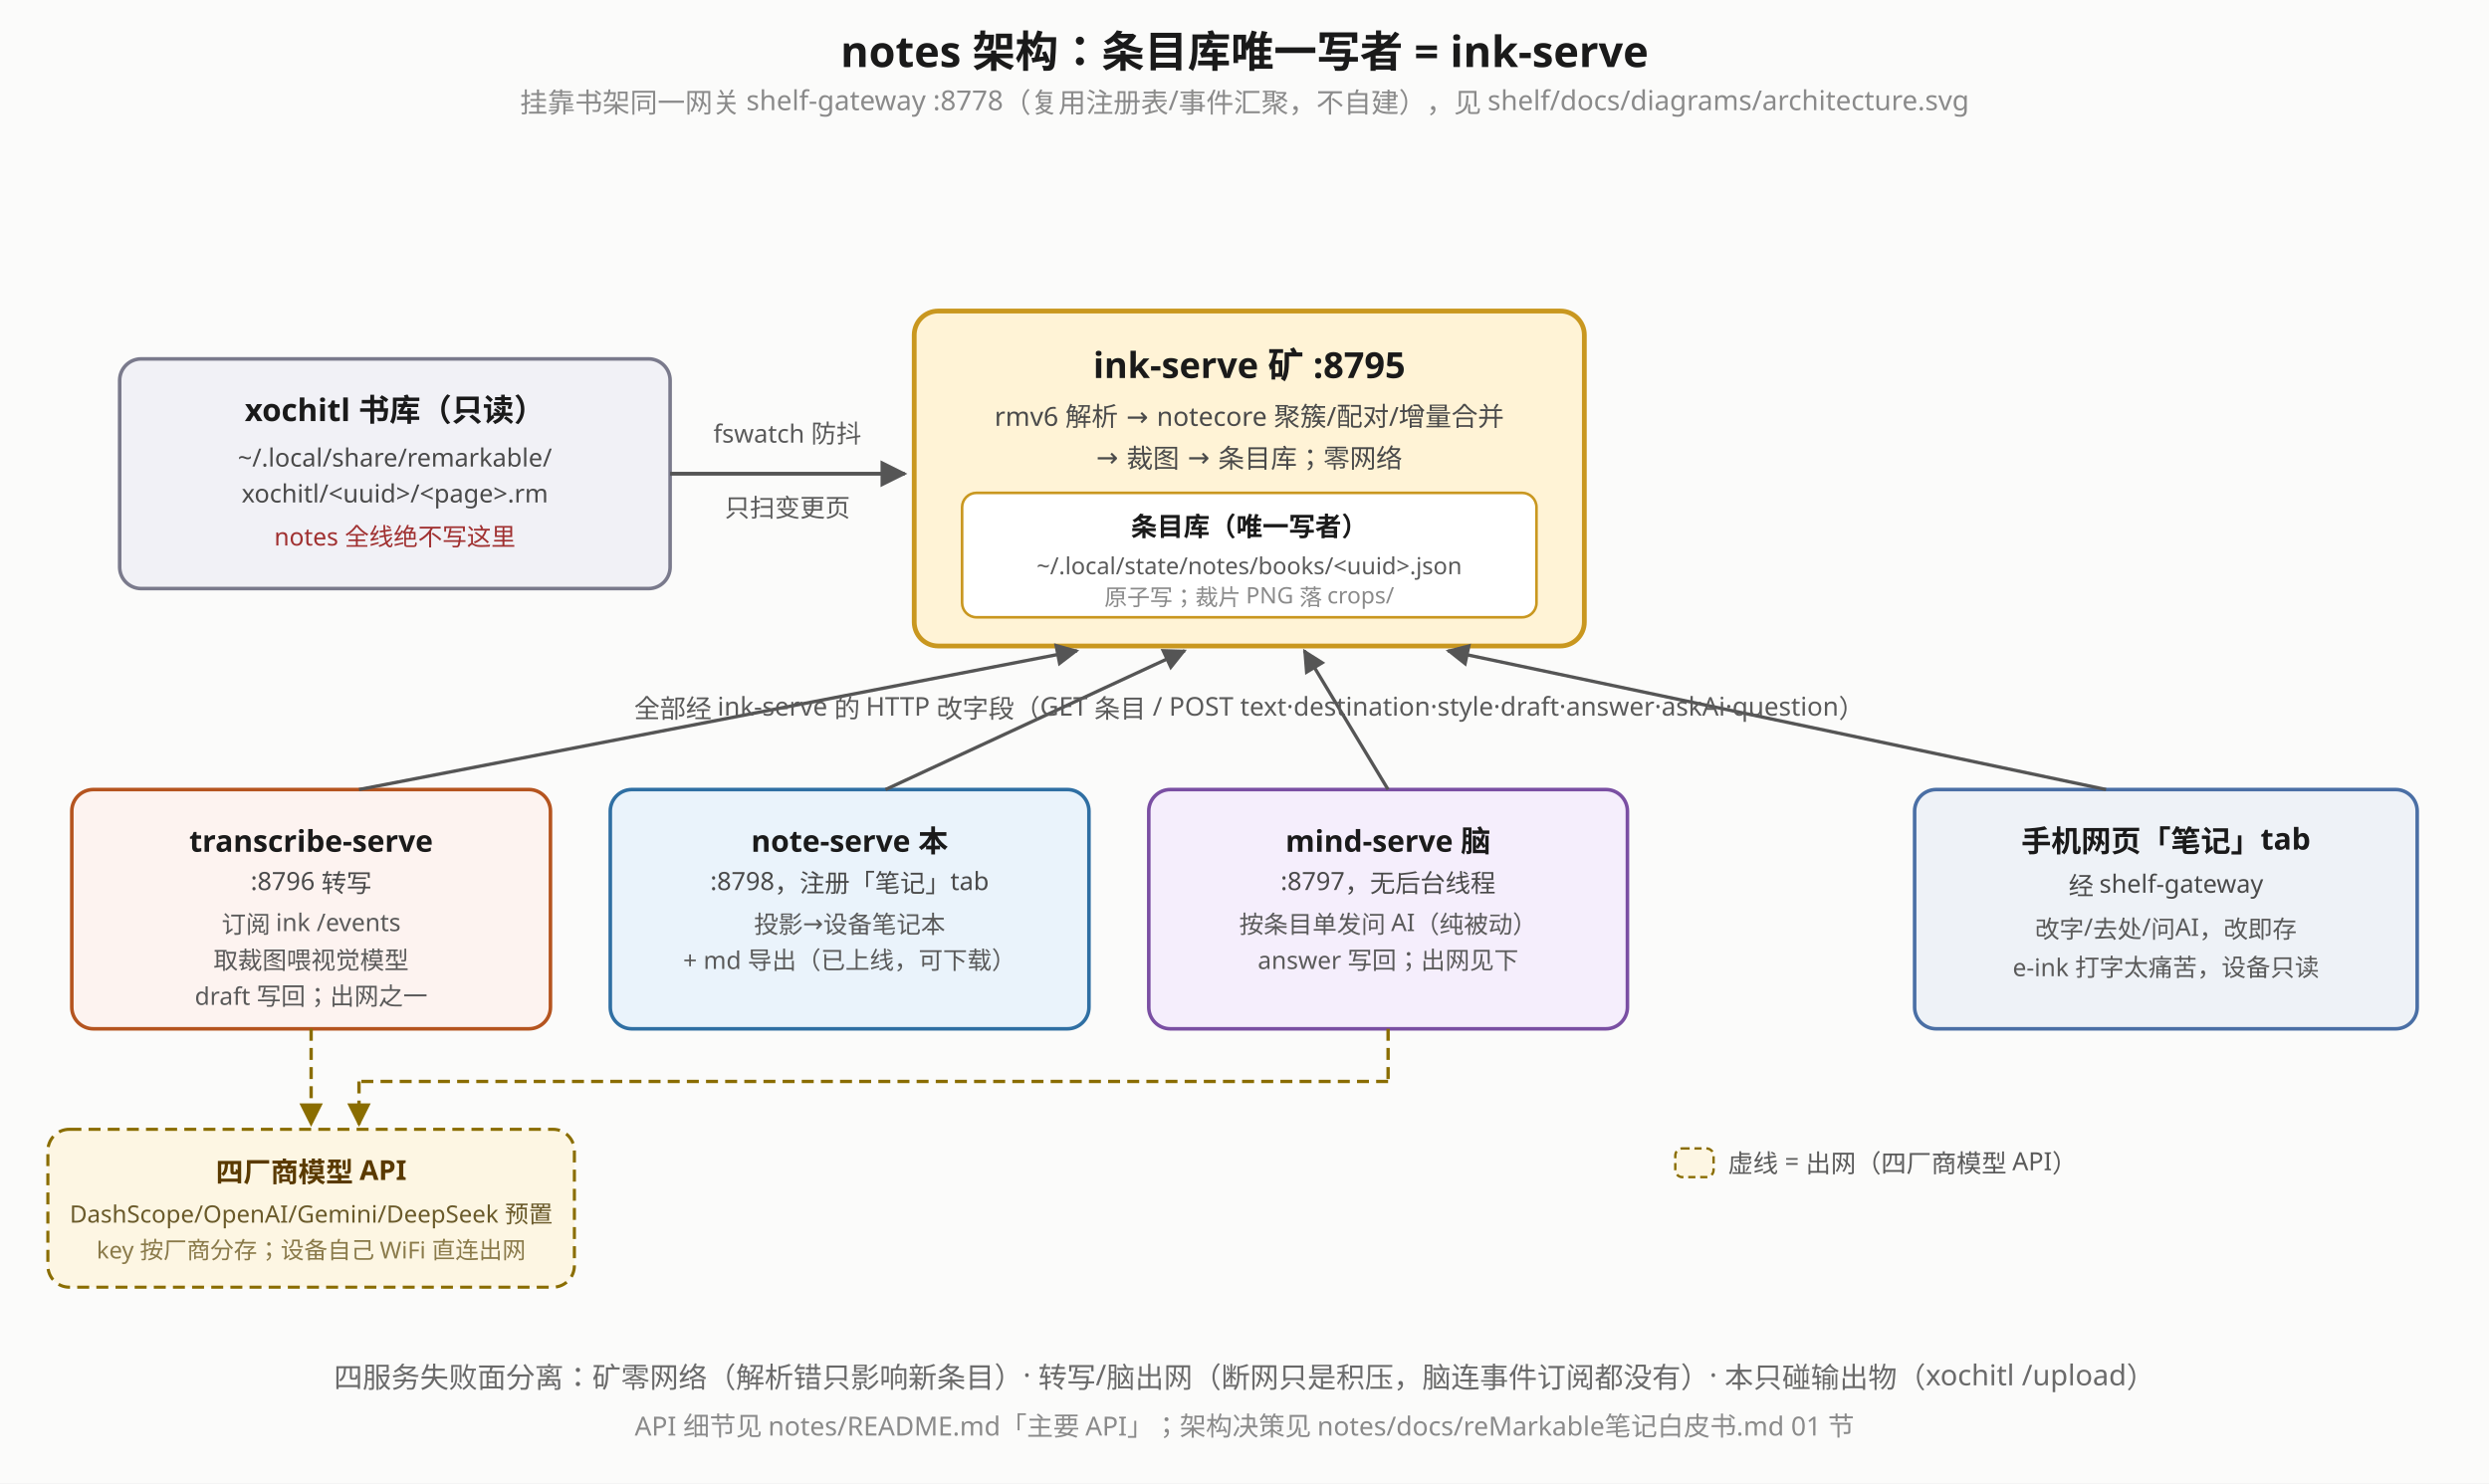
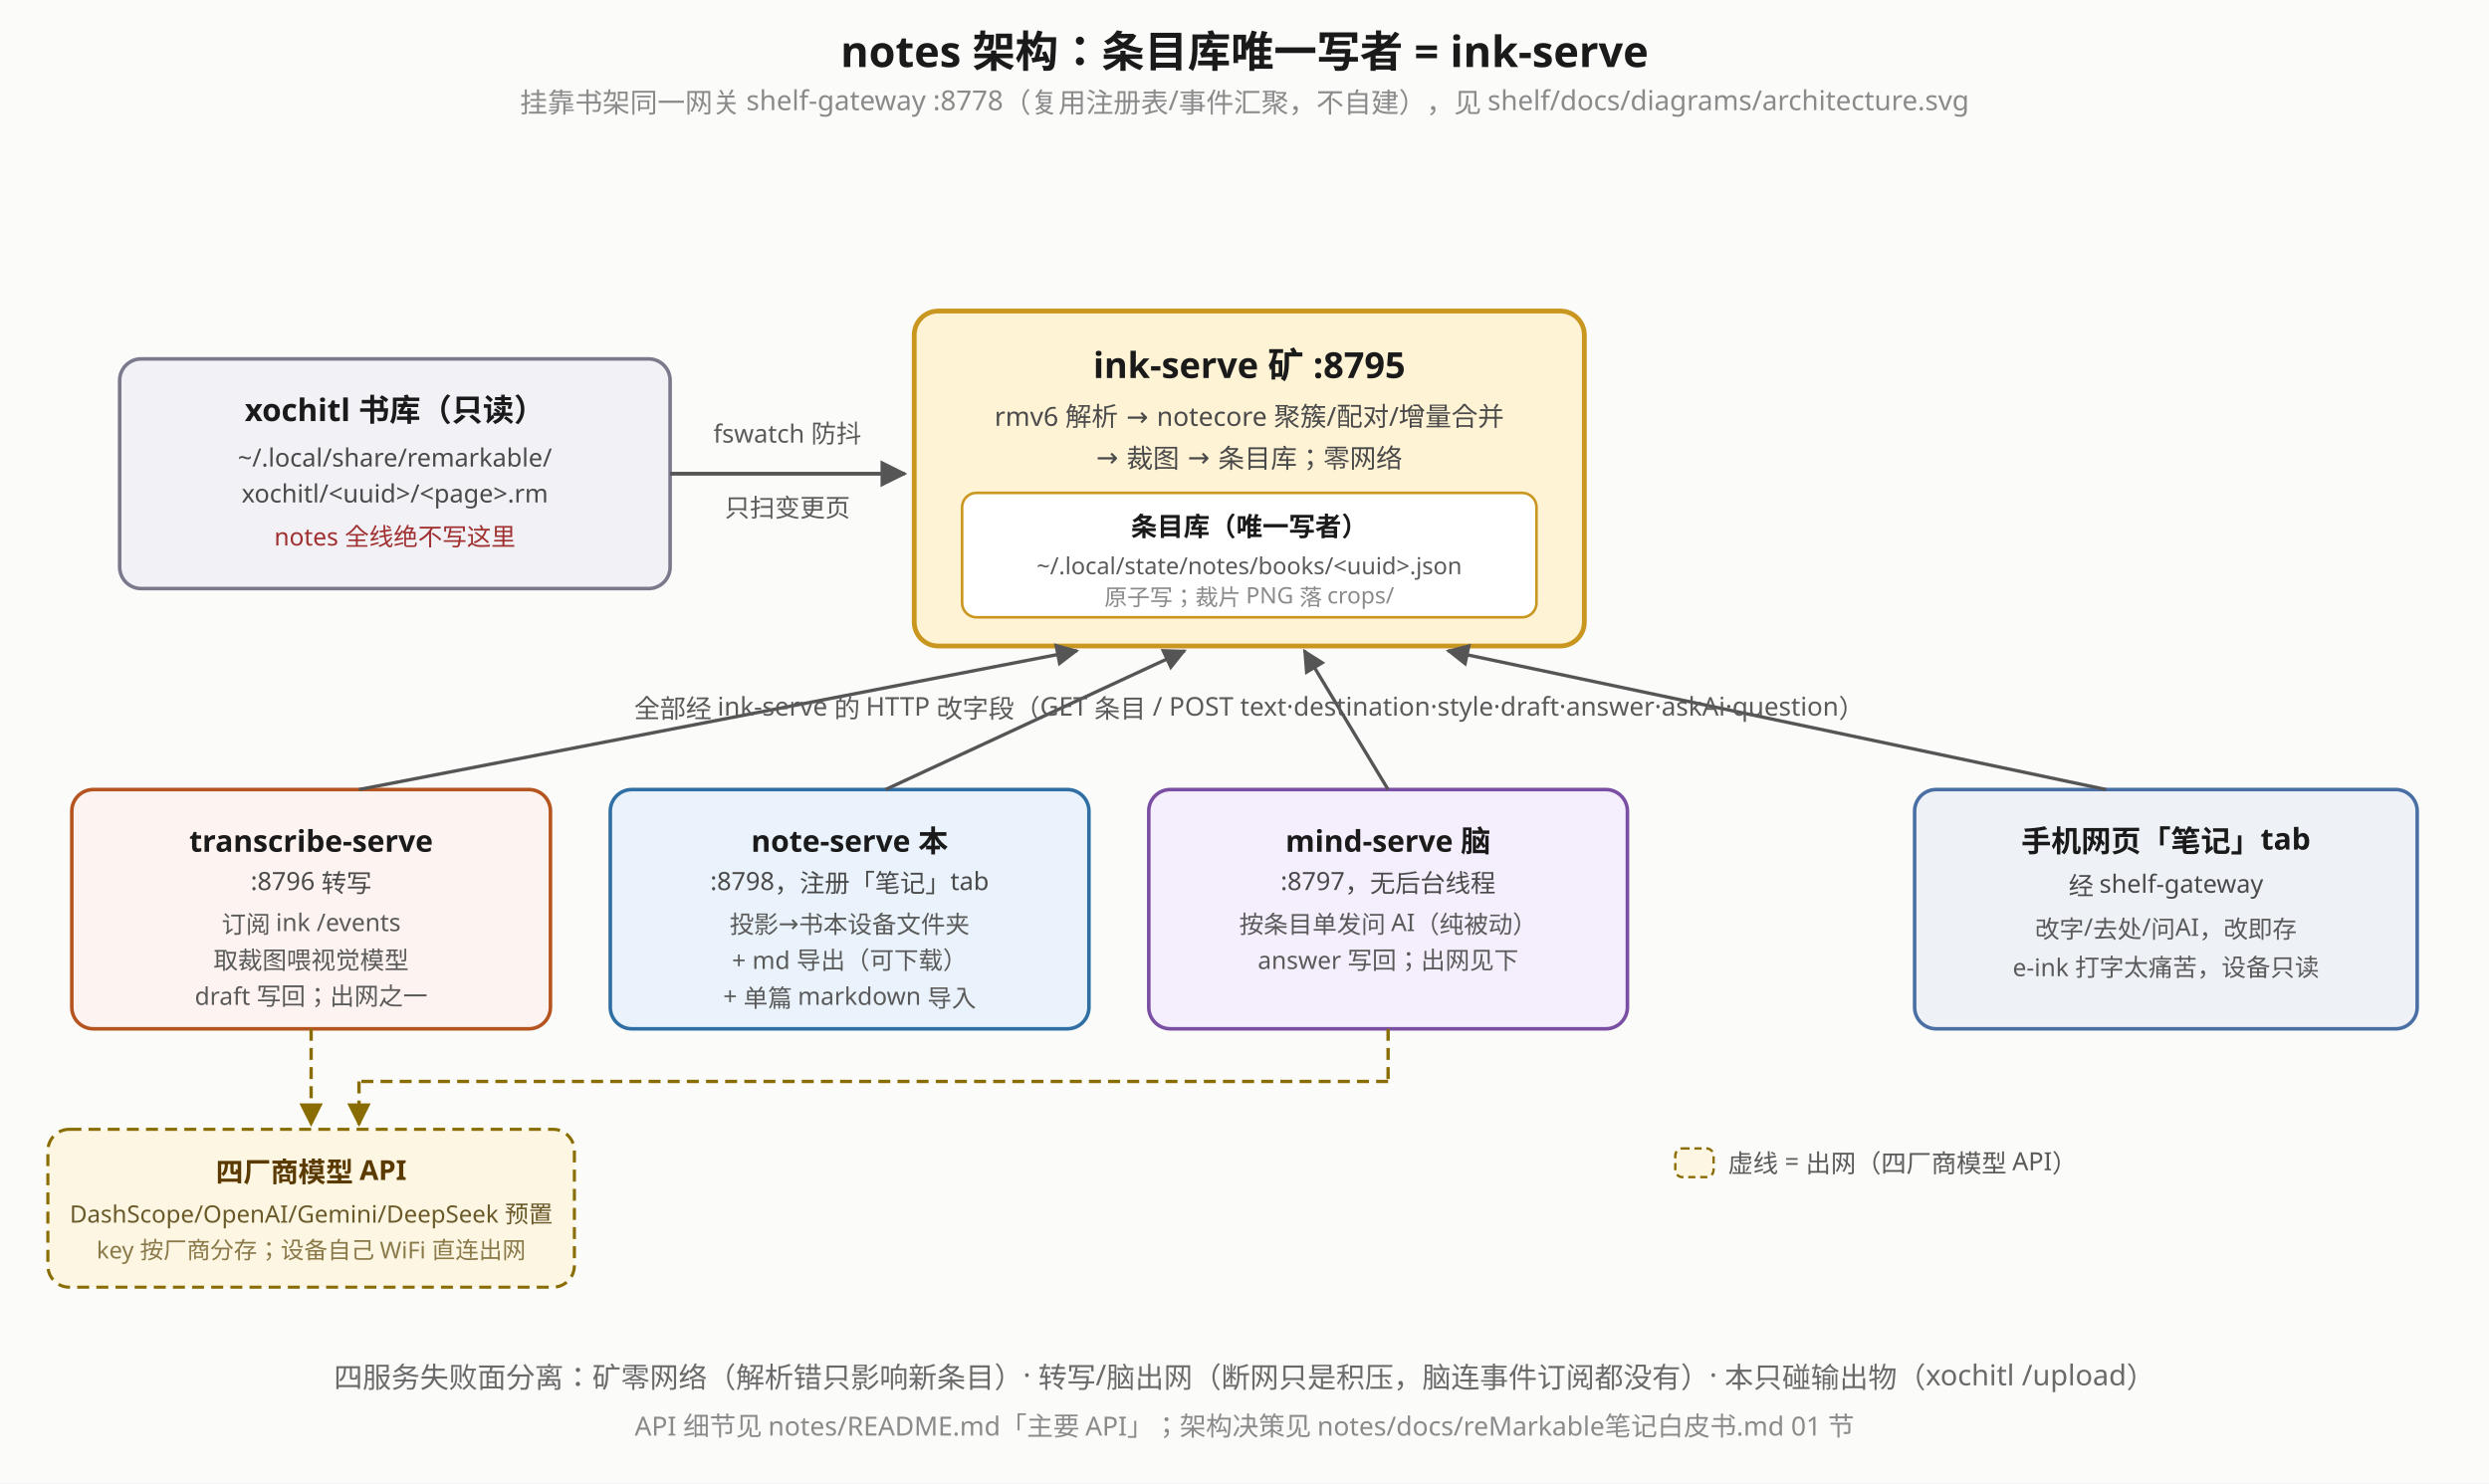
<svg xmlns="http://www.w3.org/2000/svg" viewBox="0 0 1040 620" font-family="sans-serif">
  <defs>
    <marker id="a1" viewBox="0 0 10 10" refX="9" refY="5" markerWidth="7" markerHeight="7" orient="auto-start-reverse">
      <path d="M0,0 L10,5 L0,10 z" fill="#555" />
    </marker>
    <marker id="a2" viewBox="0 0 10 10" refX="9" refY="5" markerWidth="7" markerHeight="7" orient="auto-start-reverse">
      <path d="M0,0 L10,5 L0,10 z" fill="#8a6d00" />
    </marker>
    <marker id="a3" viewBox="0 0 10 10" refX="9" refY="5" markerWidth="7" markerHeight="7" orient="auto-start-reverse">
      <path d="M0,0 L10,5 L0,10 z" fill="#9a9a9a" />
    </marker>
  </defs>
  <rect x="0" y="0" width="1040" height="620" fill="#fbfbfa" />
  <text x="520" y="28" text-anchor="middle" font-size="18" font-weight="bold" fill="#1a1a1a">notes 架构：条目库唯一写者 = ink-serve</text>
  <text x="520" y="47" text-anchor="middle" font-size="11.5" fill="#8a8a8a">挂靠书架同一网关 shelf-gateway :8778（复用注册表/事件汇聚，不自建），见 shelf/docs/diagrams/architecture.svg</text>
  <rect x="50" y="150" width="230" height="96" rx="9" fill="#f1f1f6" stroke="#7a7a8c" stroke-width="1.5" />
  <text x="165" y="176" text-anchor="middle" font-size="13" font-weight="bold" fill="#1a1a1a">xochitl 书库（只读）</text>
  <text x="165" y="195" text-anchor="middle" font-size="10.5" fill="#4a4a4a">~/.local/share/remarkable/</text>
  <text x="165" y="210" text-anchor="middle" font-size="10.5" fill="#4a4a4a">xochitl/&lt;uuid&gt;/&lt;page&gt;.rm</text>
  <text x="165" y="228" text-anchor="middle" font-size="10.2" fill="#a03030">notes 全线绝不写这里</text>
  <line x1="280" y1="198" x2="378" y2="198" stroke="#555" stroke-width="1.6" marker-end="url(#a1)" />
  <text x="329" y="185" text-anchor="middle" font-size="10.5" fill="#5a5a5a">fswatch 防抖</text>
  <text x="329" y="216" text-anchor="middle" font-size="10.5" fill="#5a5a5a">只扫变更页</text>
  <rect x="382" y="130" width="280" height="140" rx="10" fill="#fff3d6" stroke="#c9971f" stroke-width="2" />
  <text x="522" y="158" text-anchor="middle" font-size="15" font-weight="bold" fill="#1a1a1a">ink-serve 矿 :8795</text>
  <text x="522" y="178" text-anchor="middle" font-size="11" fill="#4a4a4a">rmv6 解析 → notecore 聚簇/配对/增量合并</text>
  <text x="522" y="195" text-anchor="middle" font-size="11" fill="#4a4a4a">→ 裁图 → 条目库；零网络</text>
  <rect x="402" y="206" width="240" height="52" rx="6" fill="#ffffff" stroke="#c9971f" stroke-width="1.1" />
  <text x="522" y="224" text-anchor="middle" font-size="11" font-weight="bold" fill="#1a1a1a">条目库（唯一写者）</text>
  <text x="522" y="240" text-anchor="middle" font-size="9.8" fill="#5a5a5a">~/.local/state/notes/books/&lt;uuid&gt;.json</text>
  <text x="522" y="253" text-anchor="middle" font-size="9.5" fill="#8a8a8a">原子写；裁片 PNG 落 crops/</text>
  <rect x="30" y="330" width="200" height="100" rx="9" fill="#fdf3f0" stroke="#b5541f" stroke-width="1.5" />
  <text x="130" y="356" text-anchor="middle" font-size="12.5" font-weight="bold" fill="#1a1a1a">transcribe-serve</text>
  <text x="130" y="372" text-anchor="middle" font-size="10.5" fill="#4a4a4a">:8796 转写</text>
  <text x="130" y="390" text-anchor="middle" font-size="10.2" fill="#5a5a5a">订阅 ink /events</text>
  <text x="130" y="405" text-anchor="middle" font-size="10.2" fill="#5a5a5a">取裁图喂视觉模型</text>
  <text x="130" y="420" text-anchor="middle" font-size="10.2" fill="#5a5a5a">draft 写回；出网之一</text>
  <rect x="255" y="330" width="200" height="100" rx="9" fill="#eaf3fb" stroke="#2f6fa3" stroke-width="1.5" />
  <text x="355" y="356" text-anchor="middle" font-size="12.5" font-weight="bold" fill="#1a1a1a">note-serve 本</text>
  <text x="355" y="372" text-anchor="middle" font-size="10.5" fill="#4a4a4a">:8798，注册「笔记」tab</text>
-   <text x="355" y="390" text-anchor="middle" font-size="10.2" fill="#5a5a5a">投影→设备笔记本</text>
-   <text x="355" y="405" text-anchor="middle" font-size="10.2" fill="#5a5a5a">+ md 导出（已上线，可下载）</text>
+   <text x="355" y="390" text-anchor="middle" font-size="10.2" fill="#5a5a5a">投影→书本设备文件夹</text>
+   <text x="355" y="405" text-anchor="middle" font-size="10.2" fill="#5a5a5a">+ md 导出（可下载）</text>
+   <text x="355" y="420" text-anchor="middle" font-size="10.2" fill="#5a5a5a">+ 单篇 markdown 导入</text>
  <rect x="480" y="330" width="200" height="100" rx="9" fill="#f5eefc" stroke="#7a4fa3" stroke-width="1.5" />
  <text x="580" y="356" text-anchor="middle" font-size="12.5" font-weight="bold" fill="#1a1a1a">mind-serve 脑</text>
  <text x="580" y="372" text-anchor="middle" font-size="10.5" fill="#4a4a4a">:8797，无后台线程</text>
  <text x="580" y="390" text-anchor="middle" font-size="10.2" fill="#5a5a5a">按条目单发问 AI（纯被动）</text>
  <text x="580" y="405" text-anchor="middle" font-size="10.2" fill="#5a5a5a">answer 写回；出网见下</text>
  <rect x="800" y="330" width="210" height="100" rx="9" fill="#eef2f7" stroke="#4a6fa5" stroke-width="1.5" />
  <text x="905" y="356" text-anchor="middle" font-size="12.5" font-weight="bold" fill="#1a1a1a">手机网页「笔记」tab</text>
  <text x="905" y="374" text-anchor="middle" font-size="10.5" fill="#4a4a4a">经 shelf-gateway</text>
  <text x="905" y="392" text-anchor="middle" font-size="10.2" fill="#5a5a5a">改字/去处/问AI，改即存</text>
  <text x="905" y="408" text-anchor="middle" font-size="10.2" fill="#5a5a5a">e-ink 打字太痛苦，设备只读</text>
  <line x1="150" y1="330" x2="450" y2="272" stroke="#555" stroke-width="1.4" marker-end="url(#a1)" />
  <line x1="370" y1="330" x2="495" y2="272" stroke="#555" stroke-width="1.4" marker-end="url(#a1)" />
  <line x1="580" y1="330" x2="545" y2="272" stroke="#555" stroke-width="1.4" marker-end="url(#a1)" />
  <line x1="880" y1="330" x2="605" y2="272" stroke="#555" stroke-width="1.4" marker-end="url(#a1)" />
  <text x="522" y="300" text-anchor="middle" font-size="10.8" fill="#5a5a5a">全部经 ink-serve 的 HTTP 改字段（GET 条目 / POST text·destination·style·draft·answer·askAi·question）</text>
  <line x1="130" y1="430" x2="130" y2="470" stroke="#8a6d00" stroke-width="1.4" stroke-dasharray="5 3" marker-end="url(#a2)" />
  <line x1="580" y1="430" x2="580" y2="452" stroke="#8a6d00" stroke-width="1.4" stroke-dasharray="5 3" />
  <line x1="580" y1="452" x2="150" y2="452" stroke="#8a6d00" stroke-width="1.4" stroke-dasharray="5 3" />
  <line x1="150" y1="452" x2="150" y2="470" stroke="#8a6d00" stroke-width="1.4" stroke-dasharray="5 3" marker-end="url(#a2)" />
  <rect x="20" y="472" width="220" height="66" rx="9" fill="#fdf6e3" stroke="#8a6d00" stroke-width="1.3" stroke-dasharray="5 3" />
  <text x="130" y="494" text-anchor="middle" font-size="11.5" font-weight="bold" fill="#5a3a00">四厂商模型 API</text>
  <text x="130" y="511" text-anchor="middle" font-size="10" fill="#6a5a2a">DashScope/OpenAI/Gemini/DeepSeek 预置</text>
  <text x="130" y="526" text-anchor="middle" font-size="9.8" fill="#8a7a4a">key 按厂商分存；设备自己 WiFi 直连出网</text>
  <rect x="700" y="480" width="16" height="12" rx="3" fill="#fdf6e3" stroke="#8a6d00" stroke-dasharray="3 2" />
  <text x="722" y="490" font-size="10.5" fill="#5a5a5a">虚线 = 出网（四厂商模型 API）</text>
  <text x="520" y="580" text-anchor="middle" font-size="12" fill="#6a6a6a">四服务失败面分离：矿零网络（解析错只影响新条目）· 转写/脑出网（断网只是积压，脑连事件订阅都没有）· 本只碰输出物（xochitl /upload）</text>
  <text x="520" y="600" text-anchor="middle" font-size="11" fill="#8a8a8a">API 细节见 notes/README.md「主要 API」；架构决策见 notes/docs/reMarkable笔记白皮书.md 01 节</text>
</svg>
